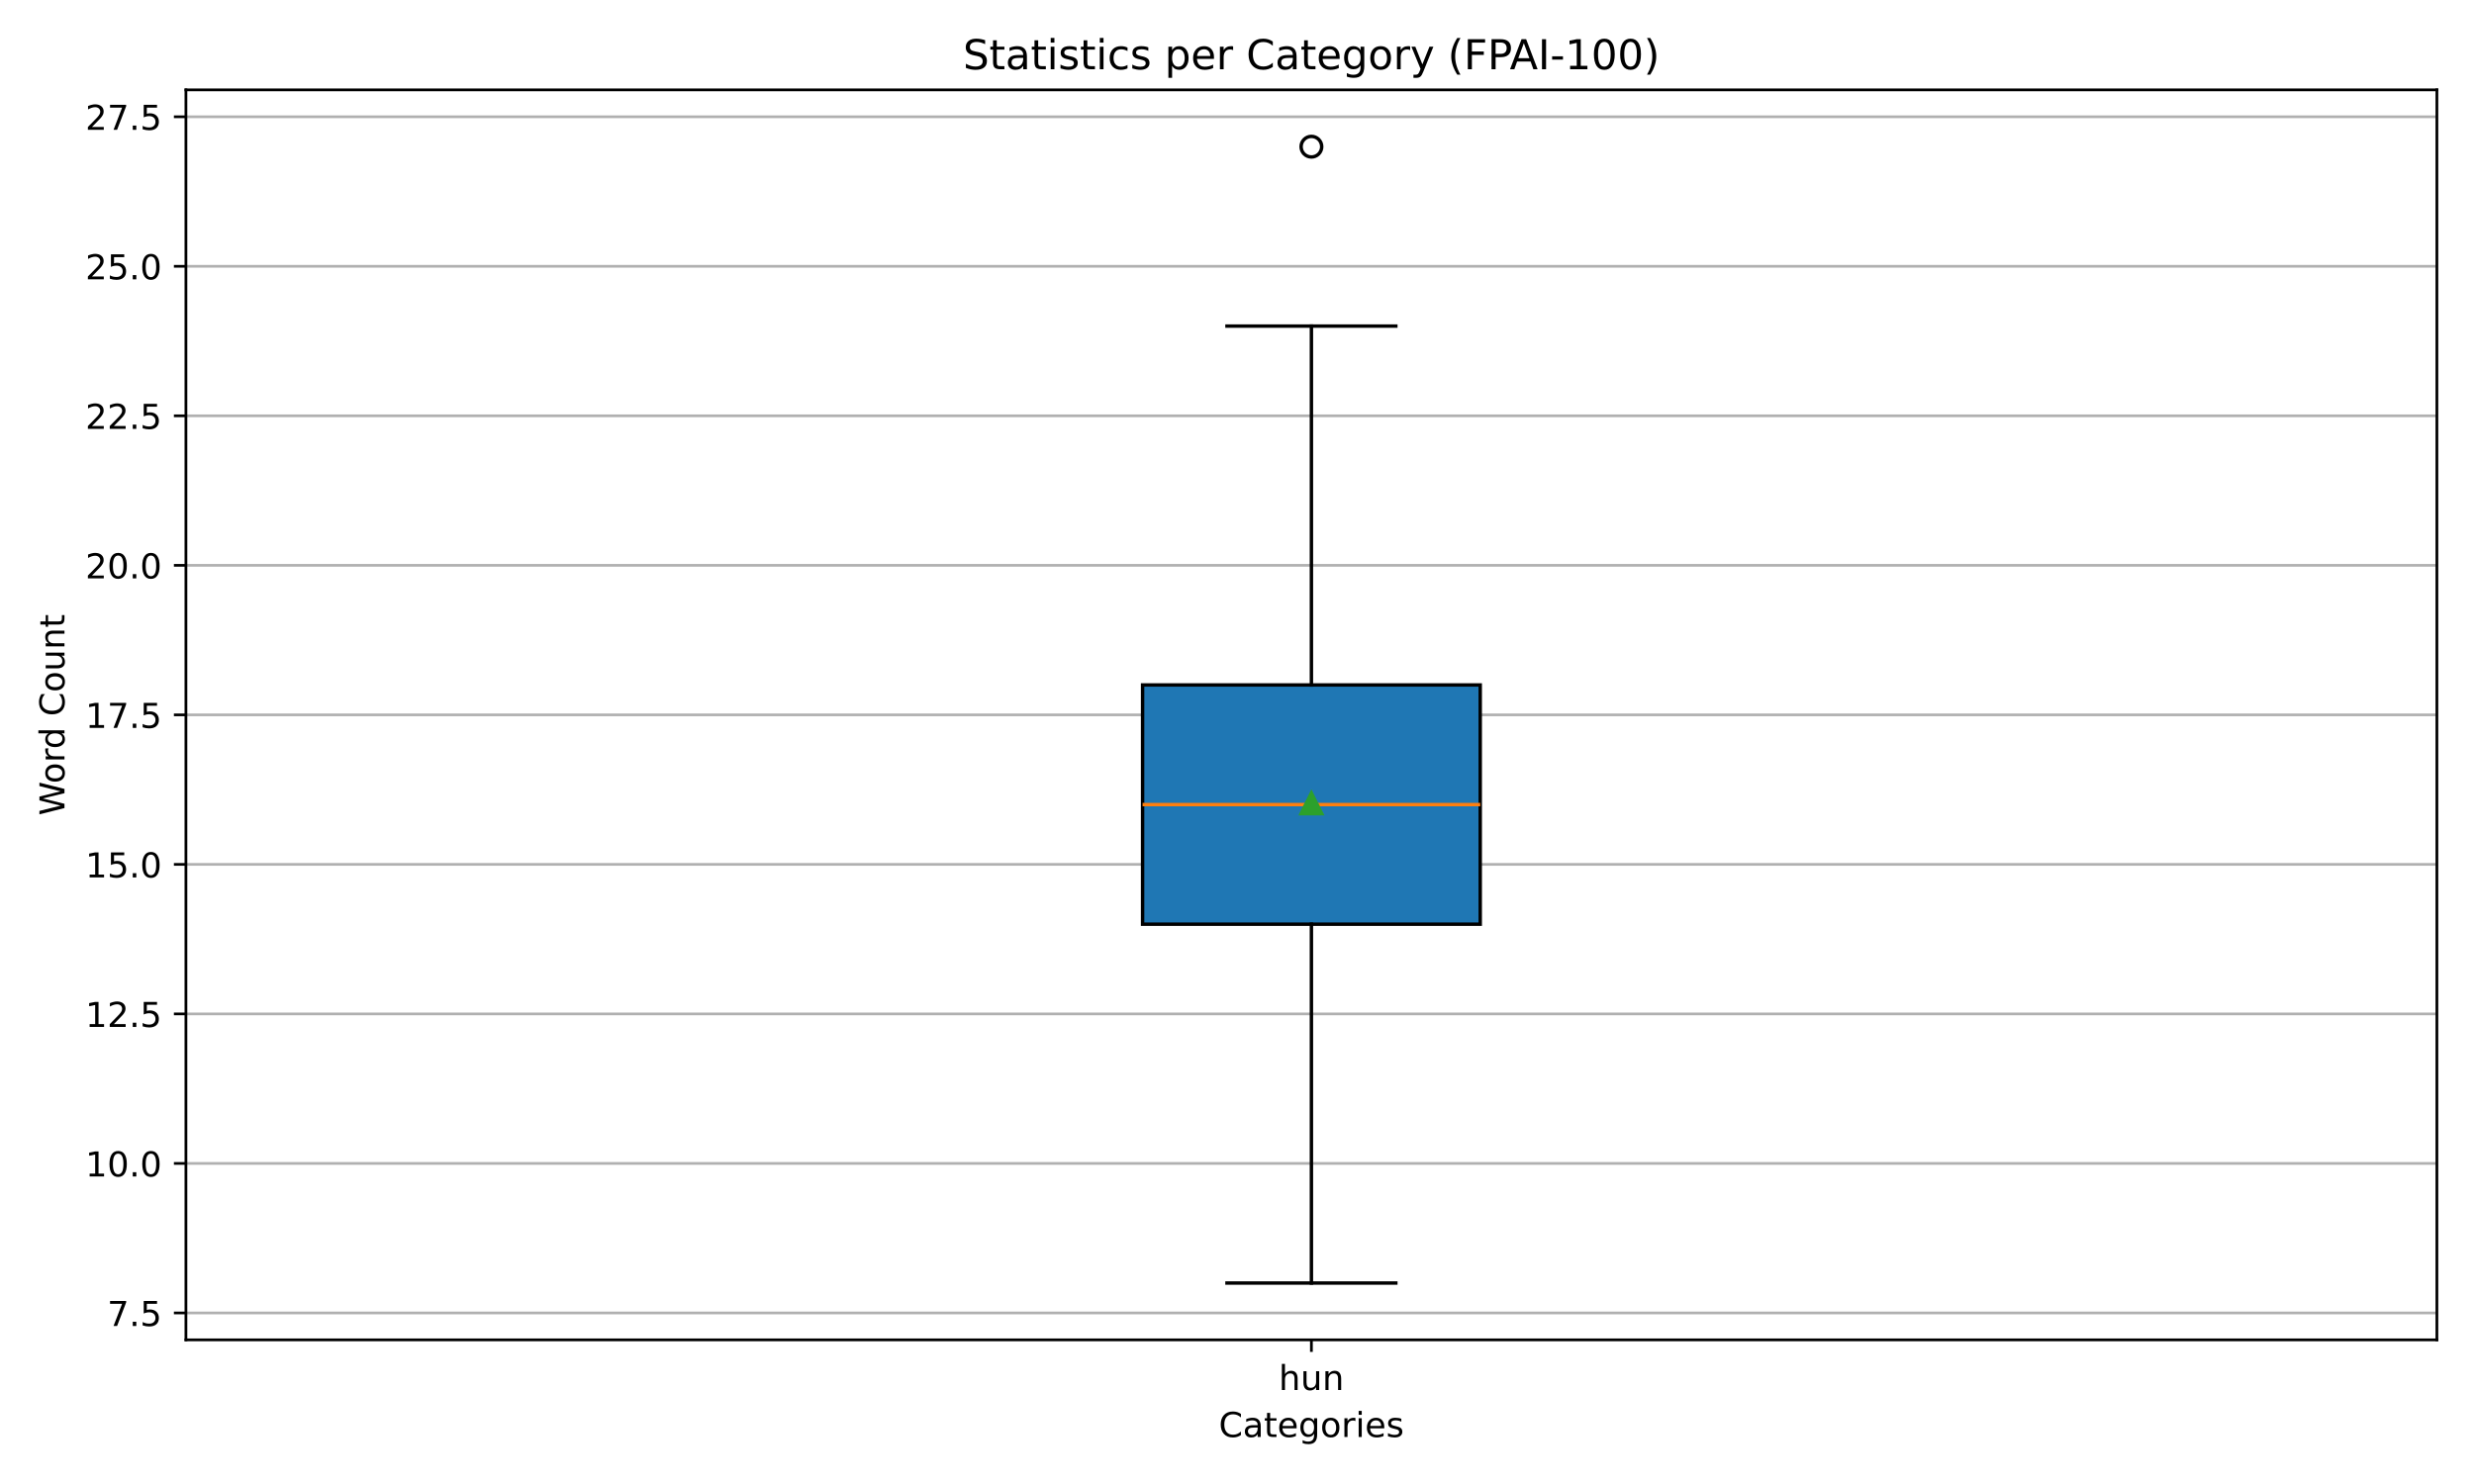
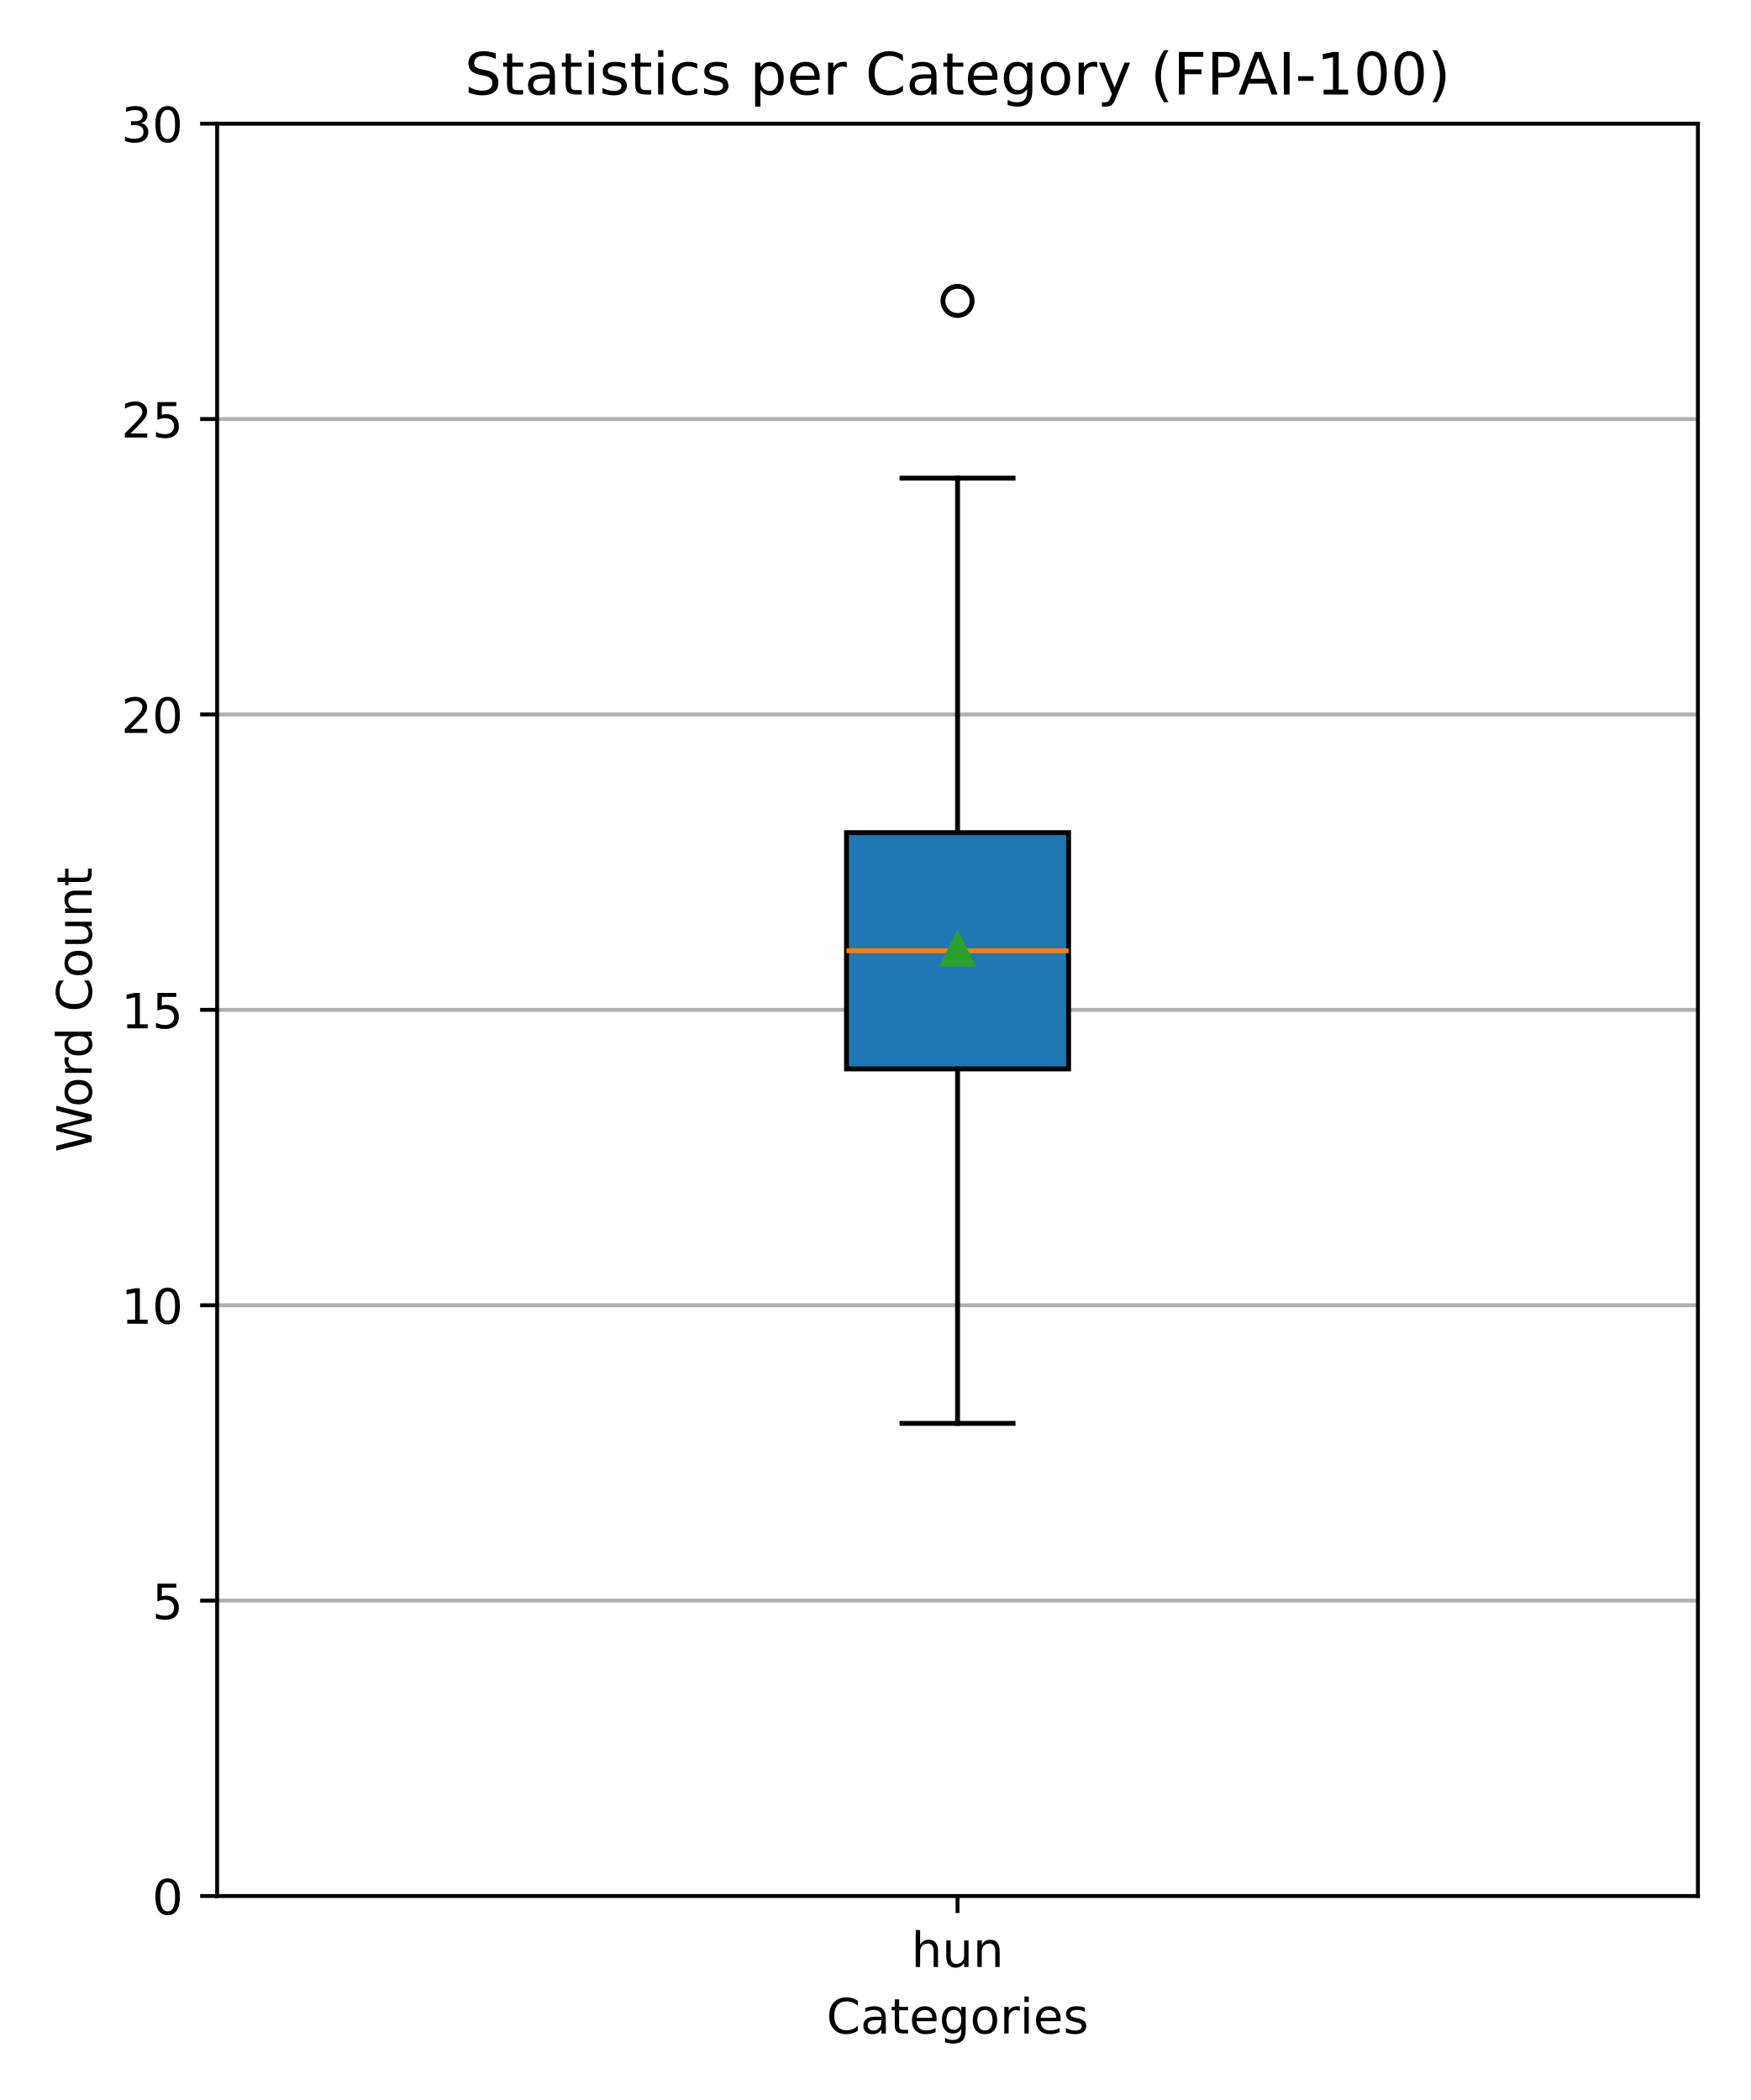
- <svg xmlns="http://www.w3.org/2000/svg" xmlns:xlink="http://www.w3.org/1999/xlink" width="720pt" height="432pt" viewBox="0 0 720 432" version="1.1">
+ <svg xmlns="http://www.w3.org/2000/svg" xmlns:xlink="http://www.w3.org/1999/xlink" width="360pt" height="432pt" viewBox="0 0 360 432" version="1.1">
  <defs>
    <style type="text/css">*{stroke-linejoin: round; stroke-linecap: butt}</style>
  </defs>
  <g id="figure_1">
    <g id="patch_1">
-       <path d="M 0 432  L 720 432  L 720 0  L 0 0  z " style="fill: #ffffff" />
+       <path d="M 0 432  L 360 432  L 360 0  L 0 0  z " style="fill: #ffffff" />
    </g>
    <g id="axes_1">
      <g id="patch_2">
-         <path d="M 54.11 390.04  L 709.2 390.04  L 709.2 26.16  L 54.11 26.16  z " style="fill: #ffffff" />
+         <path d="M 44.66 390.04  L 349.2 390.04  L 349.2 25.44  L 44.66 25.44  z " style="fill: #ffffff" />
      </g>
      <g id="matplotlib.axis_1">
        <g id="xtick_1">
          <g id="line2d_1">
            <defs>
-               <path id="mfea65eaf42" d="M 0 0  L 0 3.5  " style="stroke: #000000; stroke-width: 0.8" />
+               <path id="mcdbdf3cd85" d="M 0 0  L 0 3.5  " style="stroke: #000000; stroke-width: 0.8" />
            </defs>
            <g>
-               <use xlink:href="#mfea65eaf42" x="381.655" y="390.04" style="stroke: #000000; stroke-width: 0.8" />
+               <use xlink:href="#mcdbdf3cd85" x="196.93" y="390.04" style="stroke: #000000; stroke-width: 0.8" />
            </g>
          </g>
          <g id="text_1">
-             <g transform="translate(372.1488 404.6384) scale(0.1 -0.1)">
+             <g transform="translate(187.4238 404.6384) scale(0.1 -0.1)">
              <defs>
                <path id="DejaVuSans-68" d="M 3513 2113  L 3513 0  L 2938 0  L 2938 2094  Q 2938 2591 2744 2837  Q 2550 3084 2163 3084  Q 1697 3084 1428 2787  Q 1159 2491 1159 1978  L 1159 0  L 581 0  L 581 4863  L 1159 4863  L 1159 2956  Q 1366 3272 1645 3428  Q 1925 3584 2291 3584  Q 2894 3584 3203 3211  Q 3513 2838 3513 2113  z " transform="scale(0.015625)" />
                <path id="DejaVuSans-75" d="M 544 1381  L 544 3500  L 1119 3500  L 1119 1403  Q 1119 906 1312 657  Q 1506 409 1894 409  Q 2359 409 2629 706  Q 2900 1003 2900 1516  L 2900 3500  L 3475 3500  L 3475 0  L 2900 0  L 2900 538  Q 2691 219 2414 64  Q 2138 -91 1772 -91  Q 1169 -91 856 284  Q 544 659 544 1381  z M 1991 3584  L 1991 3584  z " transform="scale(0.015625)" />
                <path id="DejaVuSans-6e" d="M 3513 2113  L 3513 0  L 2938 0  L 2938 2094  Q 2938 2591 2744 2837  Q 2550 3084 2163 3084  Q 1697 3084 1428 2787  Q 1159 2491 1159 1978  L 1159 0  L 581 0  L 581 3500  L 1159 3500  L 1159 2956  Q 1366 3272 1645 3428  Q 1925 3584 2291 3584  Q 2894 3584 3203 3211  Q 3513 2838 3513 2113  z " transform="scale(0.015625)" />
              </defs>
              <use xlink:href="#DejaVuSans-68" />
              <use xlink:href="#DejaVuSans-75" transform="translate(63.37891 0)" />
              <use xlink:href="#DejaVuSans-6e" transform="translate(126.7578 0)" />
            </g>
          </g>
        </g>
        <g id="text_2">
-           <g transform="translate(354.7034 418.3166) scale(0.1 -0.1)">
+           <g transform="translate(169.9784 418.3166) scale(0.1 -0.1)">
            <defs>
              <path id="DejaVuSans-43" d="M 4122 4306  L 4122 3641  Q 3803 3938 3442 4084  Q 3081 4231 2675 4231  Q 1875 4231 1450 3742  Q 1025 3253 1025 2328  Q 1025 1406 1450 917  Q 1875 428 2675 428  Q 3081 428 3442 575  Q 3803 722 4122 1019  L 4122 359  Q 3791 134 3420 21  Q 3050 -91 2638 -91  Q 1578 -91 968 557  Q 359 1206 359 2328  Q 359 3453 968 4101  Q 1578 4750 2638 4750  Q 3056 4750 3426 4639  Q 3797 4528 4122 4306  z " transform="scale(0.015625)" />
              <path id="DejaVuSans-61" d="M 2194 1759  Q 1497 1759 1228 1600  Q 959 1441 959 1056  Q 959 750 1161 570  Q 1363 391 1709 391  Q 2188 391 2477 730  Q 2766 1069 2766 1631  L 2766 1759  L 2194 1759  z M 3341 1997  L 3341 0  L 2766 0  L 2766 531  Q 2569 213 2275 61  Q 1981 -91 1556 -91  Q 1019 -91 701 211  Q 384 513 384 1019  Q 384 1609 779 1909  Q 1175 2209 1959 2209  L 2766 2209  L 2766 2266  Q 2766 2663 2505 2880  Q 2244 3097 1772 3097  Q 1472 3097 1187 3025  Q 903 2953 641 2809  L 641 3341  Q 956 3463 1253 3523  Q 1550 3584 1831 3584  Q 2591 3584 2966 3190  Q 3341 2797 3341 1997  z " transform="scale(0.015625)" />
              <path id="DejaVuSans-74" d="M 1172 4494  L 1172 3500  L 2356 3500  L 2356 3053  L 1172 3053  L 1172 1153  Q 1172 725 1289 603  Q 1406 481 1766 481  L 2356 481  L 2356 0  L 1766 0  Q 1100 0 847 248  Q 594 497 594 1153  L 594 3053  L 172 3053  L 172 3500  L 594 3500  L 594 4494  L 1172 4494  z " transform="scale(0.015625)" />
              <path id="DejaVuSans-65" d="M 3597 1894  L 3597 1613  L 953 1613  Q 991 1019 1311 708  Q 1631 397 2203 397  Q 2534 397 2845 478  Q 3156 559 3463 722  L 3463 178  Q 3153 47 2828 -22  Q 2503 -91 2169 -91  Q 1331 -91 842 396  Q 353 884 353 1716  Q 353 2575 817 3079  Q 1281 3584 2069 3584  Q 2775 3584 3186 3129  Q 3597 2675 3597 1894  z M 3022 2063  Q 3016 2534 2758 2815  Q 2500 3097 2075 3097  Q 1594 3097 1305 2825  Q 1016 2553 972 2059  L 3022 2063  z " transform="scale(0.015625)" />
              <path id="DejaVuSans-67" d="M 2906 1791  Q 2906 2416 2648 2759  Q 2391 3103 1925 3103  Q 1463 3103 1205 2759  Q 947 2416 947 1791  Q 947 1169 1205 825  Q 1463 481 1925 481  Q 2391 481 2648 825  Q 2906 1169 2906 1791  z M 3481 434  Q 3481 -459 3084 -895  Q 2688 -1331 1869 -1331  Q 1566 -1331 1297 -1286  Q 1028 -1241 775 -1147  L 775 -588  Q 1028 -725 1275 -790  Q 1522 -856 1778 -856  Q 2344 -856 2625 -561  Q 2906 -266 2906 331  L 2906 616  Q 2728 306 2450 153  Q 2172 0 1784 0  Q 1141 0 747 490  Q 353 981 353 1791  Q 353 2603 747 3093  Q 1141 3584 1784 3584  Q 2172 3584 2450 3431  Q 2728 3278 2906 2969  L 2906 3500  L 3481 3500  L 3481 434  z " transform="scale(0.015625)" />
              <path id="DejaVuSans-6f" d="M 1959 3097  Q 1497 3097 1228 2736  Q 959 2375 959 1747  Q 959 1119 1226 758  Q 1494 397 1959 397  Q 2419 397 2687 759  Q 2956 1122 2956 1747  Q 2956 2369 2687 2733  Q 2419 3097 1959 3097  z M 1959 3584  Q 2709 3584 3137 3096  Q 3566 2609 3566 1747  Q 3566 888 3137 398  Q 2709 -91 1959 -91  Q 1206 -91 779 398  Q 353 888 353 1747  Q 353 2609 779 3096  Q 1206 3584 1959 3584  z " transform="scale(0.015625)" />
              <path id="DejaVuSans-72" d="M 2631 2963  Q 2534 3019 2420 3045  Q 2306 3072 2169 3072  Q 1681 3072 1420 2755  Q 1159 2438 1159 1844  L 1159 0  L 581 0  L 581 3500  L 1159 3500  L 1159 2956  Q 1341 3275 1631 3429  Q 1922 3584 2338 3584  Q 2397 3584 2469 3576  Q 2541 3569 2628 3553  L 2631 2963  z " transform="scale(0.015625)" />
              <path id="DejaVuSans-69" d="M 603 3500  L 1178 3500  L 1178 0  L 603 0  L 603 3500  z M 603 4863  L 1178 4863  L 1178 4134  L 603 4134  L 603 4863  z " transform="scale(0.015625)" />
              <path id="DejaVuSans-73" d="M 2834 3397  L 2834 2853  Q 2591 2978 2328 3040  Q 2066 3103 1784 3103  Q 1356 3103 1142 2972  Q 928 2841 928 2578  Q 928 2378 1081 2264  Q 1234 2150 1697 2047  L 1894 2003  Q 2506 1872 2764 1633  Q 3022 1394 3022 966  Q 3022 478 2636 193  Q 2250 -91 1575 -91  Q 1294 -91 989 -36  Q 684 19 347 128  L 347 722  Q 666 556 975 473  Q 1284 391 1588 391  Q 1994 391 2212 530  Q 2431 669 2431 922  Q 2431 1156 2273 1281  Q 2116 1406 1581 1522  L 1381 1569  Q 847 1681 609 1914  Q 372 2147 372 2553  Q 372 3047 722 3315  Q 1072 3584 1716 3584  Q 2034 3584 2315 3537  Q 2597 3491 2834 3397  z " transform="scale(0.015625)" />
            </defs>
            <use xlink:href="#DejaVuSans-43" />
            <use xlink:href="#DejaVuSans-61" transform="translate(69.82422 0)" />
            <use xlink:href="#DejaVuSans-74" transform="translate(131.1035 0)" />
            <use xlink:href="#DejaVuSans-65" transform="translate(170.3125 0)" />
            <use xlink:href="#DejaVuSans-67" transform="translate(231.8359 0)" />
            <use xlink:href="#DejaVuSans-6f" transform="translate(295.3125 0)" />
            <use xlink:href="#DejaVuSans-72" transform="translate(356.4941 0)" />
            <use xlink:href="#DejaVuSans-69" transform="translate(397.6074 0)" />
            <use xlink:href="#DejaVuSans-65" transform="translate(425.3906 0)" />
            <use xlink:href="#DejaVuSans-73" transform="translate(486.9141 0)" />
          </g>
        </g>
      </g>
      <g id="matplotlib.axis_2">
        <g id="ytick_1">
          <g id="line2d_2">
-             <path d="M 54.11 382.205  L 709.2 382.205  " clip-path="url(#p2091c2920a)" style="fill: none; stroke: #b0b0b0; stroke-width: 0.8; stroke-linecap: square" />
+             <path d="M 44.66 390.04  L 349.2 390.04  " clip-path="url(#p56937fb477)" style="fill: none; stroke: #b0b0b0; stroke-width: 0.8; stroke-linecap: square" />
          </g>
          <g id="line2d_3">
            <defs>
-               <path id="m88e5dbb377" d="M 0 0  L -3.5 0  " style="stroke: #000000; stroke-width: 0.8" />
+               <path id="m4c0745747b" d="M 0 0  L -3.5 0  " style="stroke: #000000; stroke-width: 0.8" />
            </defs>
            <g>
-               <use xlink:href="#m88e5dbb377" x="54.11" y="382.205" style="stroke: #000000; stroke-width: 0.8" />
+               <use xlink:href="#m4c0745747b" x="44.66" y="390.04" style="stroke: #000000; stroke-width: 0.8" />
            </g>
          </g>
          <g id="text_3">
-             <g transform="translate(31.20688 386.0045) scale(0.1 -0.1)">
-               <defs>
-                 <path id="DejaVuSans-37" d="M 525 4666  L 3525 4666  L 3525 4397  L 1831 0  L 1172 0  L 2766 4134  L 525 4134  L 525 4666  z " transform="scale(0.015625)" />
-                 <path id="DejaVuSans-2e" d="M 684 794  L 1344 794  L 1344 0  L 684 0  L 684 794  z " transform="scale(0.015625)" />
-                 <path id="DejaVuSans-35" d="M 691 4666  L 3169 4666  L 3169 4134  L 1269 4134  L 1269 2991  Q 1406 3038 1543 3061  Q 1681 3084 1819 3084  Q 2600 3084 3056 2656  Q 3513 2228 3513 1497  Q 3513 744 3044 326  Q 2575 -91 1722 -91  Q 1428 -91 1123 -41  Q 819 9 494 109  L 494 744  Q 775 591 1075 516  Q 1375 441 1709 441  Q 2250 441 2565 725  Q 2881 1009 2881 1497  Q 2881 1984 2565 2268  Q 2250 2553 1709 2553  Q 1456 2553 1204 2497  Q 953 2441 691 2322  L 691 4666  z " transform="scale(0.015625)" />
-               </defs>
-               <use xlink:href="#DejaVuSans-37" />
-               <use xlink:href="#DejaVuSans-2e" transform="translate(63.62305 0)" />
-               <use xlink:href="#DejaVuSans-35" transform="translate(95.41016 0)" />
+             <g transform="translate(31.2975 393.8392) scale(0.1 -0.1)">
+               <defs>
+                 <path id="DejaVuSans-30" d="M 2034 4250  Q 1547 4250 1301 3770  Q 1056 3291 1056 2328  Q 1056 1369 1301 889  Q 1547 409 2034 409  Q 2525 409 2770 889  Q 3016 1369 3016 2328  Q 3016 3291 2770 3770  Q 2525 4250 2034 4250  z M 2034 4750  Q 2819 4750 3233 4129  Q 3647 3509 3647 2328  Q 3647 1150 3233 529  Q 2819 -91 2034 -91  Q 1250 -91 836 529  Q 422 1150 422 2328  Q 422 3509 836 4129  Q 1250 4750 2034 4750  z " transform="scale(0.015625)" />
+               </defs>
+               <use xlink:href="#DejaVuSans-30" />
            </g>
          </g>
        </g>
        <g id="ytick_2">
          <g id="line2d_4">
-             <path d="M 54.11 338.679  L 709.2 338.679  " clip-path="url(#p2091c2920a)" style="fill: none; stroke: #b0b0b0; stroke-width: 0.8; stroke-linecap: square" />
+             <path d="M 44.66 329.273  L 349.2 329.273  " clip-path="url(#p56937fb477)" style="fill: none; stroke: #b0b0b0; stroke-width: 0.8; stroke-linecap: square" />
          </g>
          <g id="line2d_5">
            <g>
-               <use xlink:href="#m88e5dbb377" x="54.11" y="338.679" style="stroke: #000000; stroke-width: 0.8" />
+               <use xlink:href="#m4c0745747b" x="44.66" y="329.273" style="stroke: #000000; stroke-width: 0.8" />
            </g>
          </g>
          <g id="text_4">
-             <g transform="translate(24.84437 342.4782) scale(0.1 -0.1)">
+             <g transform="translate(31.2975 333.0726) scale(0.1 -0.1)">
+               <defs>
+                 <path id="DejaVuSans-35" d="M 691 4666  L 3169 4666  L 3169 4134  L 1269 4134  L 1269 2991  Q 1406 3038 1543 3061  Q 1681 3084 1819 3084  Q 2600 3084 3056 2656  Q 3513 2228 3513 1497  Q 3513 744 3044 326  Q 2575 -91 1722 -91  Q 1428 -91 1123 -41  Q 819 9 494 109  L 494 744  Q 775 591 1075 516  Q 1375 441 1709 441  Q 2250 441 2565 725  Q 2881 1009 2881 1497  Q 2881 1984 2565 2268  Q 2250 2553 1709 2553  Q 1456 2553 1204 2497  Q 953 2441 691 2322  L 691 4666  z " transform="scale(0.015625)" />
+               </defs>
+               <use xlink:href="#DejaVuSans-35" />
+             </g>
+           </g>
+         </g>
+         <g id="ytick_3">
+           <g id="line2d_6">
+             <path d="M 44.66 268.507  L 349.2 268.507  " clip-path="url(#p56937fb477)" style="fill: none; stroke: #b0b0b0; stroke-width: 0.8; stroke-linecap: square" />
+           </g>
+           <g id="line2d_7">
+             <g>
+               <use xlink:href="#m4c0745747b" x="44.66" y="268.507" style="stroke: #000000; stroke-width: 0.8" />
+             </g>
+           </g>
+           <g id="text_5">
+             <g transform="translate(24.935 272.3059) scale(0.1 -0.1)">
              <defs>
                <path id="DejaVuSans-31" d="M 794 531  L 1825 531  L 1825 4091  L 703 3866  L 703 4441  L 1819 4666  L 2450 4666  L 2450 531  L 3481 531  L 3481 0  L 794 0  L 794 531  z " transform="scale(0.015625)" />
-                 <path id="DejaVuSans-30" d="M 2034 4250  Q 1547 4250 1301 3770  Q 1056 3291 1056 2328  Q 1056 1369 1301 889  Q 1547 409 2034 409  Q 2525 409 2770 889  Q 3016 1369 3016 2328  Q 3016 3291 2770 3770  Q 2525 4250 2034 4250  z M 2034 4750  Q 2819 4750 3233 4129  Q 3647 3509 3647 2328  Q 3647 1150 3233 529  Q 2819 -91 2034 -91  Q 1250 -91 836 529  Q 422 1150 422 2328  Q 422 3509 836 4129  Q 1250 4750 2034 4750  z " transform="scale(0.015625)" />
              </defs>
              <use xlink:href="#DejaVuSans-31" />
              <use xlink:href="#DejaVuSans-30" transform="translate(63.62305 0)" />
-               <use xlink:href="#DejaVuSans-2e" transform="translate(127.2461 0)" />
-               <use xlink:href="#DejaVuSans-30" transform="translate(159.0332 0)" />
-             </g>
-           </g>
-         </g>
-         <g id="ytick_3">
-           <g id="line2d_6">
-             <path d="M 54.11 295.153  L 709.2 295.153  " clip-path="url(#p2091c2920a)" style="fill: none; stroke: #b0b0b0; stroke-width: 0.8; stroke-linecap: square" />
-           </g>
-           <g id="line2d_7">
-             <g>
-               <use xlink:href="#m88e5dbb377" x="54.11" y="295.153" style="stroke: #000000; stroke-width: 0.8" />
-             </g>
-           </g>
-           <g id="text_5">
-             <g transform="translate(24.84437 298.9518) scale(0.1 -0.1)">
-               <defs>
-                 <path id="DejaVuSans-32" d="M 1228 531  L 3431 531  L 3431 0  L 469 0  L 469 531  Q 828 903 1448 1529  Q 2069 2156 2228 2338  Q 2531 2678 2651 2914  Q 2772 3150 2772 3378  Q 2772 3750 2511 3984  Q 2250 4219 1831 4219  Q 1534 4219 1204 4116  Q 875 4013 500 3803  L 500 4441  Q 881 4594 1212 4672  Q 1544 4750 1819 4750  Q 2544 4750 2975 4387  Q 3406 4025 3406 3419  Q 3406 3131 3298 2873  Q 3191 2616 2906 2266  Q 2828 2175 2409 1742  Q 1991 1309 1228 531  z " transform="scale(0.015625)" />
-               </defs>
-               <use xlink:href="#DejaVuSans-31" />
-               <use xlink:href="#DejaVuSans-32" transform="translate(63.62305 0)" />
-               <use xlink:href="#DejaVuSans-2e" transform="translate(127.2461 0)" />
-               <use xlink:href="#DejaVuSans-35" transform="translate(159.0332 0)" />
            </g>
          </g>
        </g>
        <g id="ytick_4">
          <g id="line2d_8">
-             <path d="M 54.11 251.626  L 709.2 251.626  " clip-path="url(#p2091c2920a)" style="fill: none; stroke: #b0b0b0; stroke-width: 0.8; stroke-linecap: square" />
+             <path d="M 44.66 207.74  L 349.2 207.74  " clip-path="url(#p56937fb477)" style="fill: none; stroke: #b0b0b0; stroke-width: 0.8; stroke-linecap: square" />
          </g>
          <g id="line2d_9">
            <g>
-               <use xlink:href="#m88e5dbb377" x="54.11" y="251.626" style="stroke: #000000; stroke-width: 0.8" />
+               <use xlink:href="#m4c0745747b" x="44.66" y="207.74" style="stroke: #000000; stroke-width: 0.8" />
            </g>
          </g>
          <g id="text_6">
-             <g transform="translate(24.84437 255.4255) scale(0.1 -0.1)">
+             <g transform="translate(24.935 211.5392) scale(0.1 -0.1)">
              <use xlink:href="#DejaVuSans-31" />
              <use xlink:href="#DejaVuSans-35" transform="translate(63.62305 0)" />
-               <use xlink:href="#DejaVuSans-2e" transform="translate(127.2461 0)" />
-               <use xlink:href="#DejaVuSans-30" transform="translate(159.0332 0)" />
            </g>
          </g>
        </g>
        <g id="ytick_5">
          <g id="line2d_10">
-             <path d="M 54.11 208.1  L 709.2 208.1  " clip-path="url(#p2091c2920a)" style="fill: none; stroke: #b0b0b0; stroke-width: 0.8; stroke-linecap: square" />
+             <path d="M 44.66 146.973  L 349.2 146.973  " clip-path="url(#p56937fb477)" style="fill: none; stroke: #b0b0b0; stroke-width: 0.8; stroke-linecap: square" />
          </g>
          <g id="line2d_11">
            <g>
-               <use xlink:href="#m88e5dbb377" x="54.11" y="208.1" style="stroke: #000000; stroke-width: 0.8" />
+               <use xlink:href="#m4c0745747b" x="44.66" y="146.973" style="stroke: #000000; stroke-width: 0.8" />
            </g>
          </g>
          <g id="text_7">
-             <g transform="translate(24.84437 211.8992) scale(0.1 -0.1)">
-               <use xlink:href="#DejaVuSans-31" />
-               <use xlink:href="#DejaVuSans-37" transform="translate(63.62305 0)" />
-               <use xlink:href="#DejaVuSans-2e" transform="translate(127.2461 0)" />
-               <use xlink:href="#DejaVuSans-35" transform="translate(159.0332 0)" />
+             <g transform="translate(24.935 150.7726) scale(0.1 -0.1)">
+               <defs>
+                 <path id="DejaVuSans-32" d="M 1228 531  L 3431 531  L 3431 0  L 469 0  L 469 531  Q 828 903 1448 1529  Q 2069 2156 2228 2338  Q 2531 2678 2651 2914  Q 2772 3150 2772 3378  Q 2772 3750 2511 3984  Q 2250 4219 1831 4219  Q 1534 4219 1204 4116  Q 875 4013 500 3803  L 500 4441  Q 881 4594 1212 4672  Q 1544 4750 1819 4750  Q 2544 4750 2975 4387  Q 3406 4025 3406 3419  Q 3406 3131 3298 2873  Q 3191 2616 2906 2266  Q 2828 2175 2409 1742  Q 1991 1309 1228 531  z " transform="scale(0.015625)" />
+               </defs>
+               <use xlink:href="#DejaVuSans-32" />
+               <use xlink:href="#DejaVuSans-30" transform="translate(63.62305 0)" />
            </g>
          </g>
        </g>
        <g id="ytick_6">
          <g id="line2d_12">
-             <path d="M 54.11 164.574  L 709.2 164.574  " clip-path="url(#p2091c2920a)" style="fill: none; stroke: #b0b0b0; stroke-width: 0.8; stroke-linecap: square" />
+             <path d="M 44.66 86.207  L 349.2 86.207  " clip-path="url(#p56937fb477)" style="fill: none; stroke: #b0b0b0; stroke-width: 0.8; stroke-linecap: square" />
          </g>
          <g id="line2d_13">
            <g>
-               <use xlink:href="#m88e5dbb377" x="54.11" y="164.574" style="stroke: #000000; stroke-width: 0.8" />
+               <use xlink:href="#m4c0745747b" x="44.66" y="86.207" style="stroke: #000000; stroke-width: 0.8" />
            </g>
          </g>
          <g id="text_8">
-             <g transform="translate(24.84437 168.3729) scale(0.1 -0.1)">
+             <g transform="translate(24.935 90.00589) scale(0.1 -0.1)">
              <use xlink:href="#DejaVuSans-32" />
-               <use xlink:href="#DejaVuSans-30" transform="translate(63.62305 0)" />
-               <use xlink:href="#DejaVuSans-2e" transform="translate(127.2461 0)" />
-               <use xlink:href="#DejaVuSans-30" transform="translate(159.0332 0)" />
+               <use xlink:href="#DejaVuSans-35" transform="translate(63.62305 0)" />
            </g>
          </g>
        </g>
        <g id="ytick_7">
          <g id="line2d_14">
-             <path d="M 54.11 121.047  L 709.2 121.047  " clip-path="url(#p2091c2920a)" style="fill: none; stroke: #b0b0b0; stroke-width: 0.8; stroke-linecap: square" />
+             <path d="M 44.66 25.44  L 349.2 25.44  " clip-path="url(#p56937fb477)" style="fill: none; stroke: #b0b0b0; stroke-width: 0.8; stroke-linecap: square" />
          </g>
          <g id="line2d_15">
            <g>
-               <use xlink:href="#m88e5dbb377" x="54.11" y="121.047" style="stroke: #000000; stroke-width: 0.8" />
+               <use xlink:href="#m4c0745747b" x="44.66" y="25.44" style="stroke: #000000; stroke-width: 0.8" />
            </g>
          </g>
          <g id="text_9">
-             <g transform="translate(24.84437 124.8466) scale(0.1 -0.1)">
-               <use xlink:href="#DejaVuSans-32" />
-               <use xlink:href="#DejaVuSans-32" transform="translate(63.62305 0)" />
-               <use xlink:href="#DejaVuSans-2e" transform="translate(127.2461 0)" />
-               <use xlink:href="#DejaVuSans-35" transform="translate(159.0332 0)" />
-             </g>
-           </g>
-         </g>
-         <g id="ytick_8">
-           <g id="line2d_16">
-             <path d="M 54.11 77.521  L 709.2 77.521  " clip-path="url(#p2091c2920a)" style="fill: none; stroke: #b0b0b0; stroke-width: 0.8; stroke-linecap: square" />
-           </g>
-           <g id="line2d_17">
-             <g>
-               <use xlink:href="#m88e5dbb377" x="54.11" y="77.521" style="stroke: #000000; stroke-width: 0.8" />
-             </g>
-           </g>
-           <g id="text_10">
-             <g transform="translate(24.84437 81.32027) scale(0.1 -0.1)">
-               <use xlink:href="#DejaVuSans-32" />
-               <use xlink:href="#DejaVuSans-35" transform="translate(63.62305 0)" />
-               <use xlink:href="#DejaVuSans-2e" transform="translate(127.2461 0)" />
-               <use xlink:href="#DejaVuSans-30" transform="translate(159.0332 0)" />
-             </g>
-           </g>
-         </g>
-         <g id="ytick_9">
-           <g id="line2d_18">
-             <path d="M 54.11 33.995  L 709.2 33.995  " clip-path="url(#p2091c2920a)" style="fill: none; stroke: #b0b0b0; stroke-width: 0.8; stroke-linecap: square" />
-           </g>
-           <g id="line2d_19">
-             <g>
-               <use xlink:href="#m88e5dbb377" x="54.11" y="33.995" style="stroke: #000000; stroke-width: 0.8" />
-             </g>
-           </g>
-           <g id="text_11">
-             <g transform="translate(24.84437 37.79396) scale(0.1 -0.1)">
-               <use xlink:href="#DejaVuSans-32" />
-               <use xlink:href="#DejaVuSans-37" transform="translate(63.62305 0)" />
-               <use xlink:href="#DejaVuSans-2e" transform="translate(127.2461 0)" />
-               <use xlink:href="#DejaVuSans-35" transform="translate(159.0332 0)" />
-             </g>
-           </g>
-         </g>
-         <g id="text_12">
-           <g transform="translate(18.76469 237.3891) rotate(-90) scale(0.1 -0.1)">
+             <g transform="translate(24.935 29.23922) scale(0.1 -0.1)">
+               <defs>
+                 <path id="DejaVuSans-33" d="M 2597 2516  Q 3050 2419 3304 2112  Q 3559 1806 3559 1356  Q 3559 666 3084 287  Q 2609 -91 1734 -91  Q 1441 -91 1130 -33  Q 819 25 488 141  L 488 750  Q 750 597 1062 519  Q 1375 441 1716 441  Q 2309 441 2620 675  Q 2931 909 2931 1356  Q 2931 1769 2642 2001  Q 2353 2234 1838 2234  L 1294 2234  L 1294 2753  L 1863 2753  Q 2328 2753 2575 2939  Q 2822 3125 2822 3475  Q 2822 3834 2567 4026  Q 2313 4219 1838 4219  Q 1578 4219 1281 4162  Q 984 4106 628 3988  L 628 4550  Q 988 4650 1302 4700  Q 1616 4750 1894 4750  Q 2613 4750 3031 4423  Q 3450 4097 3450 3541  Q 3450 3153 3228 2886  Q 3006 2619 2597 2516  z " transform="scale(0.015625)" />
+               </defs>
+               <use xlink:href="#DejaVuSans-33" />
+               <use xlink:href="#DejaVuSans-30" transform="translate(63.62305 0)" />
+             </g>
+           </g>
+         </g>
+         <g id="text_10">
+           <g transform="translate(18.85531 237.0291) rotate(-90) scale(0.1 -0.1)">
            <defs>
              <path id="DejaVuSans-57" d="M 213 4666  L 850 4666  L 1831 722  L 2809 4666  L 3519 4666  L 4500 722  L 5478 4666  L 6119 4666  L 4947 0  L 4153 0  L 3169 4050  L 2175 0  L 1381 0  L 213 4666  z " transform="scale(0.015625)" />
              <path id="DejaVuSans-64" d="M 2906 2969  L 2906 4863  L 3481 4863  L 3481 0  L 2906 0  L 2906 525  Q 2725 213 2448 61  Q 2172 -91 1784 -91  Q 1150 -91 751 415  Q 353 922 353 1747  Q 353 2572 751 3078  Q 1150 3584 1784 3584  Q 2172 3584 2448 3432  Q 2725 3281 2906 2969  z M 947 1747  Q 947 1113 1208 752  Q 1469 391 1925 391  Q 2381 391 2643 752  Q 2906 1113 2906 1747  Q 2906 2381 2643 2742  Q 2381 3103 1925 3103  Q 1469 3103 1208 2742  Q 947 2381 947 1747  z " transform="scale(0.015625)" />
              <path id="DejaVuSans-20" transform="scale(0.015625)" />
            </defs>
            <use xlink:href="#DejaVuSans-57" />
            <use xlink:href="#DejaVuSans-6f" transform="translate(93.00195 0)" />
            <use xlink:href="#DejaVuSans-72" transform="translate(154.1836 0)" />
            <use xlink:href="#DejaVuSans-64" transform="translate(193.5469 0)" />
            <use xlink:href="#DejaVuSans-20" transform="translate(257.0234 0)" />
            <use xlink:href="#DejaVuSans-43" transform="translate(288.8105 0)" />
            <use xlink:href="#DejaVuSans-6f" transform="translate(358.6348 0)" />
            <use xlink:href="#DejaVuSans-75" transform="translate(419.8164 0)" />
            <use xlink:href="#DejaVuSans-6e" transform="translate(483.1953 0)" />
            <use xlink:href="#DejaVuSans-74" transform="translate(546.5742 0)" />
          </g>
        </g>
      </g>
      <g id="patch_3">
-         <path d="M 332.523 269.037  L 430.787 269.037  L 430.787 199.395  L 332.523 199.395  L 332.523 269.037  z " clip-path="url(#p2091c2920a)" style="fill: #1f77b4; stroke: #000000; stroke-linejoin: miter" />
+         <path d="M 174.089 219.893  L 219.77 219.893  L 219.77 171.28  L 174.089 171.28  L 174.089 219.893  z " clip-path="url(#p56937fb477)" style="fill: #1f77b4; stroke: #000000; stroke-linejoin: miter" />
+       </g>
+       <g id="line2d_16">
+         <path d="M 196.93 219.893  L 196.93 292.813  " clip-path="url(#p56937fb477)" style="fill: none; stroke: #000000; stroke-linecap: square" />
+       </g>
+       <g id="line2d_17">
+         <path d="M 196.93 171.28  L 196.93 98.36  " clip-path="url(#p56937fb477)" style="fill: none; stroke: #000000; stroke-linecap: square" />
+       </g>
+       <g id="line2d_18">
+         <path d="M 185.51 292.813  L 208.35 292.813  " clip-path="url(#p56937fb477)" style="fill: none; stroke: #000000; stroke-linecap: square" />
+       </g>
+       <g id="line2d_19">
+         <path d="M 185.51 98.36  L 208.35 98.36  " clip-path="url(#p56937fb477)" style="fill: none; stroke: #000000; stroke-linecap: square" />
      </g>
      <g id="line2d_20">
-         <path d="M 381.655 269.037  L 381.655 373.5  " clip-path="url(#p2091c2920a)" style="fill: none; stroke: #000000; stroke-linecap: square" />
+         <defs>
+           <path id="me89ca78123" d="M 0 3  C 0.796 3 1.559 2.684 2.121 2.121  C 2.684 1.559 3 0.796 3 0  C 3 -0.796 2.684 -1.559 2.121 -2.121  C 1.559 -2.684 0.796 -3 0 -3  C -0.796 -3 -1.559 -2.684 -2.121 -2.121  C -2.684 -1.559 -3 -0.796 -3 0  C -3 0.796 -2.684 1.559 -2.121 2.121  C -1.559 2.684 -0.796 3 0 3  z " style="stroke: #000000" />
+         </defs>
+         <g clip-path="url(#p56937fb477)">
+           <use xlink:href="#me89ca78123" x="196.93" y="61.9" style="fill-opacity: 0; stroke: #000000" />
+         </g>
      </g>
      <g id="line2d_21">
-         <path d="M 381.655 199.395  L 381.655 94.932  " clip-path="url(#p2091c2920a)" style="fill: none; stroke: #000000; stroke-linecap: square" />
+         <path d="M 174.089 195.587  L 219.77 195.587  " clip-path="url(#p56937fb477)" style="fill: none; stroke: #ff7f0e" />
      </g>
      <g id="line2d_22">
-         <path d="M 357.089 373.5  L 406.221 373.5  " clip-path="url(#p2091c2920a)" style="fill: none; stroke: #000000; stroke-linecap: square" />
-       </g>
-       <g id="line2d_23">
-         <path d="M 357.089 94.932  L 406.221 94.932  " clip-path="url(#p2091c2920a)" style="fill: none; stroke: #000000; stroke-linecap: square" />
-       </g>
-       <g id="line2d_24">
        <defs>
-           <path id="maed77b47b9" d="M 0 3  C 0.796 3 1.559 2.684 2.121 2.121  C 2.684 1.559 3 0.796 3 0  C 3 -0.796 2.684 -1.559 2.121 -2.121  C 1.559 -2.684 0.796 -3 0 -3  C -0.796 -3 -1.559 -2.684 -2.121 -2.121  C -2.684 -1.559 -3 -0.796 -3 0  C -3 0.796 -2.684 1.559 -2.121 2.121  C -1.559 2.684 -0.796 3 0 3  z " style="stroke: #000000" />
+           <path id="m1b9f32cd61" d="M 0 -3  L -3 3  L 3 3  z " style="stroke: #2ca02c; stroke-linejoin: miter" />
        </defs>
-         <g clip-path="url(#p2091c2920a)">
-           <use xlink:href="#maed77b47b9" x="381.655" y="42.7" style="fill-opacity: 0; stroke: #000000" />
-         </g>
-       </g>
-       <g id="line2d_25">
-         <path d="M 332.523 234.216  L 430.787 234.216  " clip-path="url(#p2091c2920a)" style="fill: none; stroke: #ff7f0e" />
-       </g>
-       <g id="line2d_26">
-         <defs>
-           <path id="mce7594d8b1" d="M 0 -3  L -3 3  L 3 3  z " style="stroke: #2ca02c; stroke-linejoin: miter" />
-         </defs>
-         <g clip-path="url(#p2091c2920a)">
-           <use xlink:href="#mce7594d8b1" x="381.655" y="233.868" style="fill: #2ca02c; stroke: #2ca02c; stroke-linejoin: miter" />
+         <g clip-path="url(#p56937fb477)">
+           <use xlink:href="#m1b9f32cd61" x="196.93" y="195.344" style="fill: #2ca02c; stroke: #2ca02c; stroke-linejoin: miter" />
        </g>
      </g>
      <g id="patch_4">
-         <path d="M 54.11 390.04  L 54.11 26.16  " style="fill: none; stroke: #000000; stroke-width: 0.8; stroke-linejoin: miter; stroke-linecap: square" />
+         <path d="M 44.66 390.04  L 44.66 25.44  " style="fill: none; stroke: #000000; stroke-width: 0.8; stroke-linejoin: miter; stroke-linecap: square" />
      </g>
      <g id="patch_5">
-         <path d="M 709.2 390.04  L 709.2 26.16  " style="fill: none; stroke: #000000; stroke-width: 0.8; stroke-linejoin: miter; stroke-linecap: square" />
+         <path d="M 349.2 390.04  L 349.2 25.44  " style="fill: none; stroke: #000000; stroke-width: 0.8; stroke-linejoin: miter; stroke-linecap: square" />
      </g>
      <g id="patch_6">
-         <path d="M 54.11 390.04  L 709.2 390.04  " style="fill: none; stroke: #000000; stroke-width: 0.8; stroke-linejoin: miter; stroke-linecap: square" />
+         <path d="M 44.66 390.04  L 349.2 390.04  " style="fill: none; stroke: #000000; stroke-width: 0.8; stroke-linejoin: miter; stroke-linecap: square" />
      </g>
      <g id="patch_7">
-         <path d="M 54.11 26.16  L 709.2 26.16  " style="fill: none; stroke: #000000; stroke-width: 0.8; stroke-linejoin: miter; stroke-linecap: square" />
-       </g>
-       <g id="text_13">
-         <g transform="translate(280.2719 20.16) scale(0.12 -0.12)">
+         <path d="M 44.66 25.44  L 349.2 25.44  " style="fill: none; stroke: #000000; stroke-width: 0.8; stroke-linejoin: miter; stroke-linecap: square" />
+       </g>
+       <g id="text_11">
+         <g transform="translate(95.54688 19.44) scale(0.12 -0.12)">
          <defs>
            <path id="DejaVuSans-53" d="M 3425 4513  L 3425 3897  Q 3066 4069 2747 4153  Q 2428 4238 2131 4238  Q 1616 4238 1336 4038  Q 1056 3838 1056 3469  Q 1056 3159 1242 3001  Q 1428 2844 1947 2747  L 2328 2669  Q 3034 2534 3370 2195  Q 3706 1856 3706 1288  Q 3706 609 3251 259  Q 2797 -91 1919 -91  Q 1588 -91 1214 -16  Q 841 59 441 206  L 441 856  Q 825 641 1194 531  Q 1563 422 1919 422  Q 2459 422 2753 634  Q 3047 847 3047 1241  Q 3047 1584 2836 1778  Q 2625 1972 2144 2069  L 1759 2144  Q 1053 2284 737 2584  Q 422 2884 422 3419  Q 422 4038 858 4394  Q 1294 4750 2059 4750  Q 2388 4750 2728 4690  Q 3069 4631 3425 4513  z " transform="scale(0.015625)" />
            <path id="DejaVuSans-63" d="M 3122 3366  L 3122 2828  Q 2878 2963 2633 3030  Q 2388 3097 2138 3097  Q 1578 3097 1268 2742  Q 959 2388 959 1747  Q 959 1106 1268 751  Q 1578 397 2138 397  Q 2388 397 2633 464  Q 2878 531 3122 666  L 3122 134  Q 2881 22 2623 -34  Q 2366 -91 2075 -91  Q 1284 -91 818 406  Q 353 903 353 1747  Q 353 2603 823 3093  Q 1294 3584 2113 3584  Q 2378 3584 2631 3529  Q 2884 3475 3122 3366  z " transform="scale(0.015625)" />
            <path id="DejaVuSans-70" d="M 1159 525  L 1159 -1331  L 581 -1331  L 581 3500  L 1159 3500  L 1159 2969  Q 1341 3281 1617 3432  Q 1894 3584 2278 3584  Q 2916 3584 3314 3078  Q 3713 2572 3713 1747  Q 3713 922 3314 415  Q 2916 -91 2278 -91  Q 1894 -91 1617 61  Q 1341 213 1159 525  z M 3116 1747  Q 3116 2381 2855 2742  Q 2594 3103 2138 3103  Q 1681 3103 1420 2742  Q 1159 2381 1159 1747  Q 1159 1113 1420 752  Q 1681 391 2138 391  Q 2594 391 2855 752  Q 3116 1113 3116 1747  z " transform="scale(0.015625)" />
            <path id="DejaVuSans-79" d="M 2059 -325  Q 1816 -950 1584 -1140  Q 1353 -1331 966 -1331  L 506 -1331  L 506 -850  L 844 -850  Q 1081 -850 1212 -737  Q 1344 -625 1503 -206  L 1606 56  L 191 3500  L 800 3500  L 1894 763  L 2988 3500  L 3597 3500  L 2059 -325  z " transform="scale(0.015625)" />
            <path id="DejaVuSans-28" d="M 1984 4856  Q 1566 4138 1362 3434  Q 1159 2731 1159 2009  Q 1159 1288 1364 580  Q 1569 -128 1984 -844  L 1484 -844  Q 1016 -109 783 600  Q 550 1309 550 2009  Q 550 2706 781 3412  Q 1013 4119 1484 4856  L 1984 4856  z " transform="scale(0.015625)" />
            <path id="DejaVuSans-46" d="M 628 4666  L 3309 4666  L 3309 4134  L 1259 4134  L 1259 2759  L 3109 2759  L 3109 2228  L 1259 2228  L 1259 0  L 628 0  L 628 4666  z " transform="scale(0.015625)" />
            <path id="DejaVuSans-50" d="M 1259 4147  L 1259 2394  L 2053 2394  Q 2494 2394 2734 2622  Q 2975 2850 2975 3272  Q 2975 3691 2734 3919  Q 2494 4147 2053 4147  L 1259 4147  z M 628 4666  L 2053 4666  Q 2838 4666 3239 4311  Q 3641 3956 3641 3272  Q 3641 2581 3239 2228  Q 2838 1875 2053 1875  L 1259 1875  L 1259 0  L 628 0  L 628 4666  z " transform="scale(0.015625)" />
            <path id="DejaVuSans-41" d="M 2188 4044  L 1331 1722  L 3047 1722  L 2188 4044  z M 1831 4666  L 2547 4666  L 4325 0  L 3669 0  L 3244 1197  L 1141 1197  L 716 0  L 50 0  L 1831 4666  z " transform="scale(0.015625)" />
            <path id="DejaVuSans-49" d="M 628 4666  L 1259 4666  L 1259 0  L 628 0  L 628 4666  z " transform="scale(0.015625)" />
            <path id="DejaVuSans-2d" d="M 313 2009  L 1997 2009  L 1997 1497  L 313 1497  L 313 2009  z " transform="scale(0.015625)" />
            <path id="DejaVuSans-29" d="M 513 4856  L 1013 4856  Q 1481 4119 1714 3412  Q 1947 2706 1947 2009  Q 1947 1309 1714 600  Q 1481 -109 1013 -844  L 513 -844  Q 928 -128 1133 580  Q 1338 1288 1338 2009  Q 1338 2731 1133 3434  Q 928 4138 513 4856  z " transform="scale(0.015625)" />
          </defs>
          <use xlink:href="#DejaVuSans-53" />
          <use xlink:href="#DejaVuSans-74" transform="translate(63.47656 0)" />
          <use xlink:href="#DejaVuSans-61" transform="translate(102.6855 0)" />
          <use xlink:href="#DejaVuSans-74" transform="translate(163.9648 0)" />
          <use xlink:href="#DejaVuSans-69" transform="translate(203.1738 0)" />
          <use xlink:href="#DejaVuSans-73" transform="translate(230.957 0)" />
          <use xlink:href="#DejaVuSans-74" transform="translate(283.0566 0)" />
          <use xlink:href="#DejaVuSans-69" transform="translate(322.2656 0)" />
          <use xlink:href="#DejaVuSans-63" transform="translate(350.0488 0)" />
          <use xlink:href="#DejaVuSans-73" transform="translate(405.0293 0)" />
          <use xlink:href="#DejaVuSans-20" transform="translate(457.1289 0)" />
          <use xlink:href="#DejaVuSans-70" transform="translate(488.916 0)" />
          <use xlink:href="#DejaVuSans-65" transform="translate(552.3926 0)" />
          <use xlink:href="#DejaVuSans-72" transform="translate(613.916 0)" />
          <use xlink:href="#DejaVuSans-20" transform="translate(655.0293 0)" />
          <use xlink:href="#DejaVuSans-43" transform="translate(686.8164 0)" />
          <use xlink:href="#DejaVuSans-61" transform="translate(756.6406 0)" />
          <use xlink:href="#DejaVuSans-74" transform="translate(817.9199 0)" />
          <use xlink:href="#DejaVuSans-65" transform="translate(857.1289 0)" />
          <use xlink:href="#DejaVuSans-67" transform="translate(918.6523 0)" />
          <use xlink:href="#DejaVuSans-6f" transform="translate(982.1289 0)" />
          <use xlink:href="#DejaVuSans-72" transform="translate(1043.311 0)" />
          <use xlink:href="#DejaVuSans-79" transform="translate(1084.424 0)" />
          <use xlink:href="#DejaVuSans-20" transform="translate(1143.604 0)" />
          <use xlink:href="#DejaVuSans-28" transform="translate(1175.391 0)" />
          <use xlink:href="#DejaVuSans-46" transform="translate(1214.404 0)" />
          <use xlink:href="#DejaVuSans-50" transform="translate(1271.924 0)" />
          <use xlink:href="#DejaVuSans-41" transform="translate(1325.852 0)" />
          <use xlink:href="#DejaVuSans-49" transform="translate(1394.26 0)" />
          <use xlink:href="#DejaVuSans-2d" transform="translate(1423.752 0)" />
          <use xlink:href="#DejaVuSans-31" transform="translate(1459.836 0)" />
          <use xlink:href="#DejaVuSans-30" transform="translate(1523.459 0)" />
          <use xlink:href="#DejaVuSans-30" transform="translate(1587.082 0)" />
          <use xlink:href="#DejaVuSans-29" transform="translate(1650.705 0)" />
        </g>
      </g>
    </g>
  </g>
  <defs>
-     <clipPath id="p2091c2920a">
-       <rect x="54.11" y="26.16" width="655.09" height="363.88" />
+     <clipPath id="p56937fb477">
+       <rect x="44.66" y="25.44" width="304.54" height="364.6" />
    </clipPath>
  </defs>
</svg>
